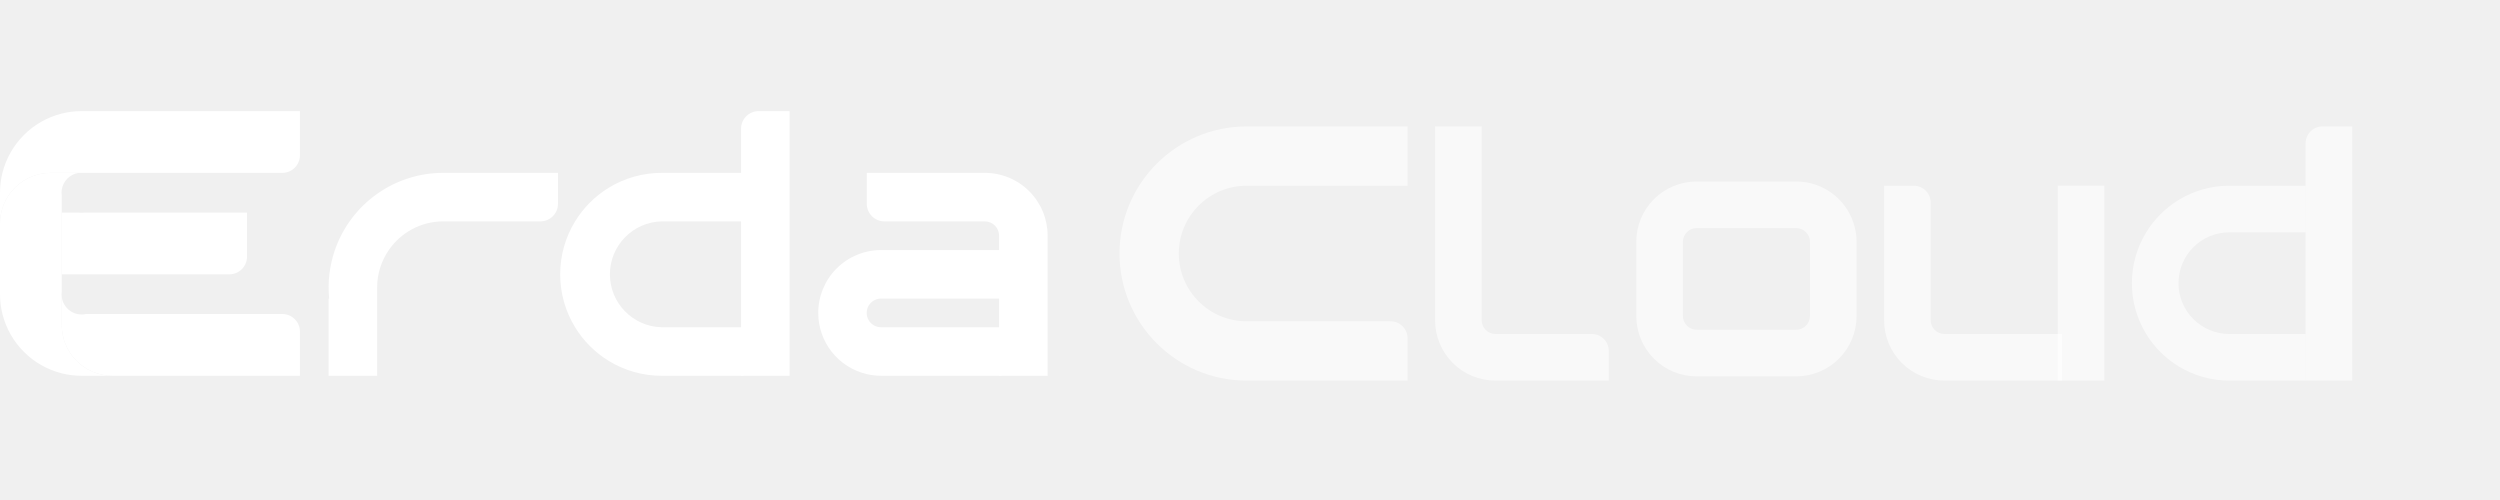
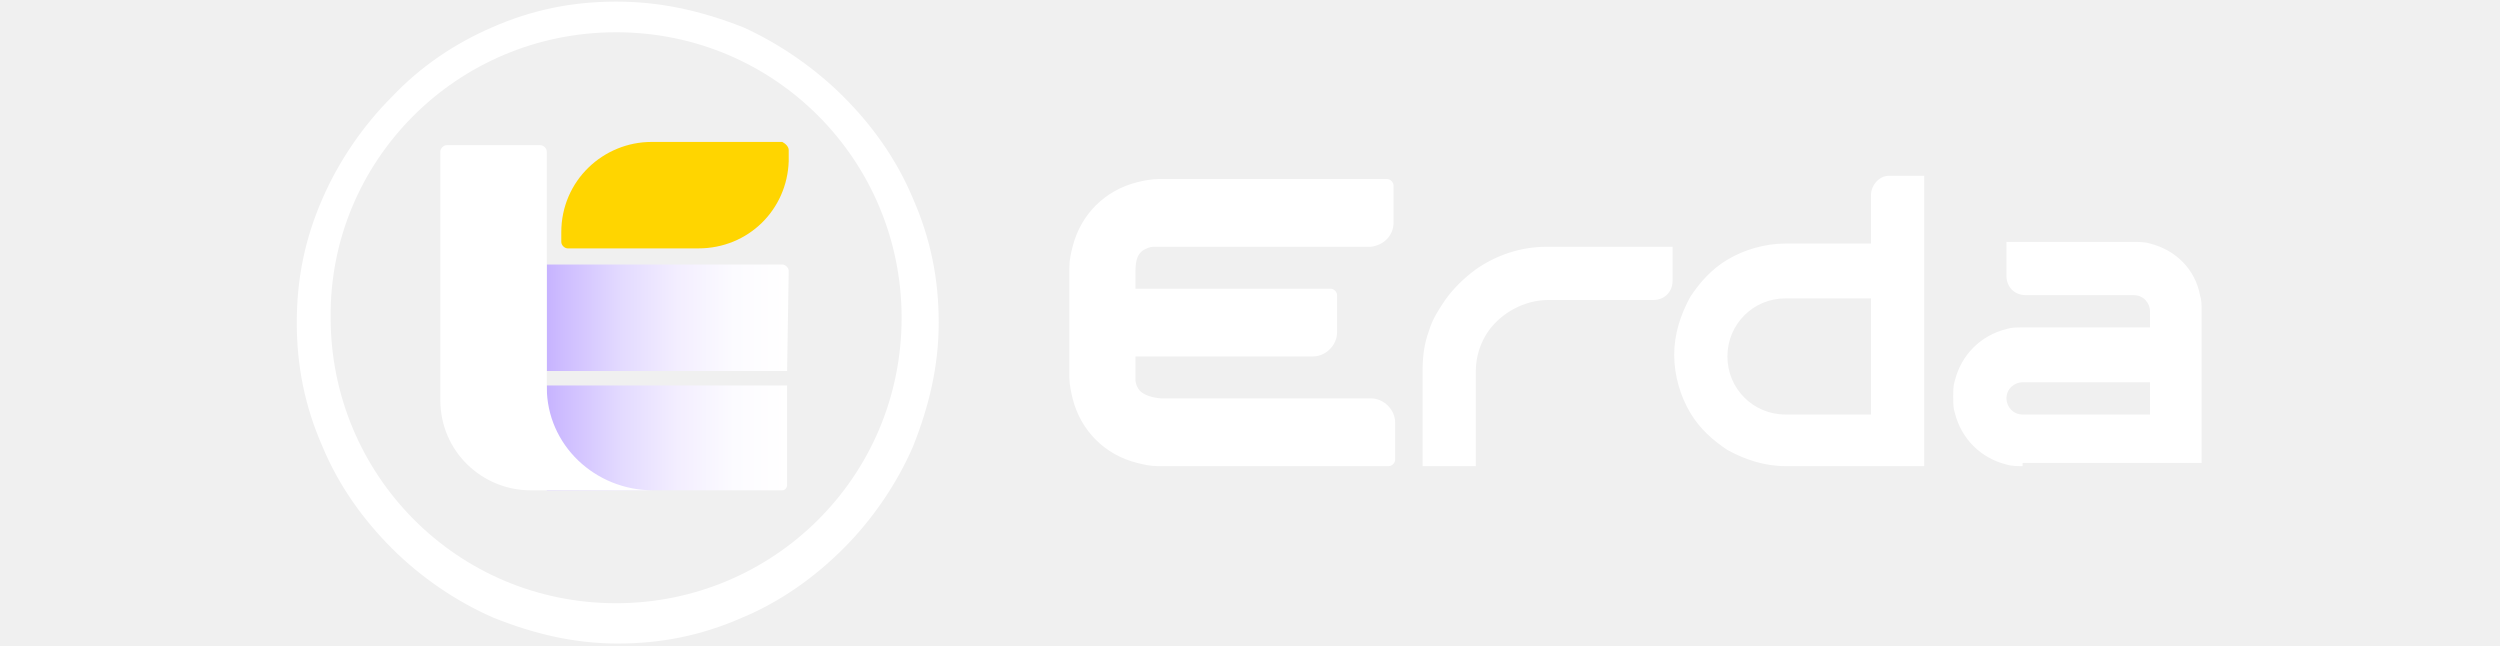
- <svg xmlns="http://www.w3.org/2000/svg" t="1615167891014" class="icon" viewBox="0 0 5120 1024" version="1.1" p-id="6117" width="1000" height="200">
-   <defs>
-     <style type="text/css" />
-   </defs>
-   <path d="M614.287 227.556v90.34a36.124 36.124 0 0 1-36.124 36.124H103.879A103.822 103.822 0 0 0 0 457.956v-63.26c0-13.995 1.707-27.62 4.978-40.647a167.396 167.396 0 0 1 121.486-121.486A167.595 167.595 0 0 1 167.14 227.556h447.147z" fill="#ffffff" p-id="6118" />
-   <path d="M167.111 769.593c-13.995 0-27.62-1.707-40.647-4.978a167.623 167.623 0 0 1-121.486-121.515A167.566 167.566 0 0 1 0 602.453V457.956a103.822 103.822 0 0 1 103.879-103.879h57.003a41.045 41.045 0 0 0-34.418 34.759 36.437 36.437 0 0 0 0 11.804v196.437a37.006 37.006 0 0 0 0 11.833v56.804A103.936 103.936 0 0 0 230.4 769.593H167.111z" fill="#ffffff" p-id="6119" />
-   <path d="M505.885 435.342v90.34a36.124 36.124 0 0 1-36.124 36.124H126.464v-126.464h34.418l0.853 0.085a42.439 42.439 0 0 0 10.809 0l0.825-0.085h332.516zM614.287 769.593H230.4a103.936 103.936 0 0 1-103.879-103.879v-56.832c0.967 6.713 3.556 12.942 7.424 18.204a40.619 40.619 0 0 0 33.195 16.981c2.987 0 5.888-0.313 8.676-0.967h402.375c19.968 0 36.124 16.213 36.124 36.124v90.368zM1142.784 354.02v63.232a36.124 36.124 0 0 1-36.124 36.124h-198.77c-46.364 0-87.211 23.296-111.616 58.738a134.542 134.542 0 0 0-23.893 76.8v180.679h-99.356v-158.094h1.081a234.894 234.894 0 0 1 11.748-99.385 235.093 235.093 0 0 1 86.528-115.086 233.557 233.557 0 0 1 135.509-43.008h234.894z" fill="#ffffff" p-id="6120" />
-   <path d="M1522.205 354.02v99.385h-167.14a108.43 108.43 0 0 0 0 216.804h167.14v99.385h-167.14a206.962 206.962 0 0 1-108.402-30.492 208.356 208.356 0 0 1-68.892-68.892 206.848 206.848 0 0 1-30.492-108.402c0-39.737 11.179-76.828 30.492-108.402a208.356 208.356 0 0 1 68.892-68.892 206.962 206.962 0 0 1 108.402-30.492h167.14z" fill="#ffffff" p-id="6121" />
-   <path d="M1517.682 769.593h99.356V227.556h-63.232a36.124 36.124 0 0 0-36.124 36.124v505.913z" fill="#ffffff" p-id="6122" />
-   <path d="M2145.536 769.593h-99.385V482.759c0-16.213-13.141-29.355-29.355-29.355h-205.511a36.124 36.124 0 0 1-36.124-36.124v-63.26h241.636a128.569 128.569 0 0 1 128.74 128.74v286.834z" fill="#ffffff" p-id="6123" />
-   <path d="M1804.516 670.208h246.158v99.385h-246.187c-10.098 0-19.911-1.195-29.355-3.442a128.569 128.569 0 0 1-99.356-125.298 128.569 128.569 0 0 1 128.74-128.74h246.158v99.385h-246.187a29.355 29.355 0 1 0 0 58.709z" fill="#ffffff" p-id="6124" />
-   <path d="M2553.003 658.005h294.969c19.143 0 34.702 15.531 34.702 34.702v86.756H2553.003A260.409 260.409 0 0 1 2292.736 519.196 260.409 260.409 0 0 1 2553.003 258.93h329.671v121.458H2553.003a138.809 138.809 0 0 0 0 277.618z" fill="#ffffff" opacity=".6" p-id="6125" />
-   <path d="M3294.72 718.706v60.729h-232.05a123.449 123.449 0 0 1-123.62-123.62V258.93h95.431v396.885c0 15.588 12.629 28.188 28.188 28.188h197.376c19.172 0 34.702 15.559 34.702 34.702zM3706.823 647.14a28.188 28.188 0 0 1-28.188 28.188h-203.89a28.188 28.188 0 0 1-28.16-28.16v-151.836c0-15.588 12.601-28.188 28.16-28.188h203.89c15.559 0 28.188 12.601 28.188 28.16v151.836z m92.132-179.996a123.449 123.449 0 0 0-120.32-95.431h-203.89a123.449 123.449 0 0 0-123.62 123.62v151.808a123.449 123.449 0 0 0 123.62 123.62h203.89a123.449 123.449 0 0 0 123.62-123.62v-151.808c0-9.728-1.138-19.143-3.3-28.188z" fill="#ffffff" opacity=".6" p-id="6126" />
-   <path d="M4223.005 684.004v95.431h-240.725a123.449 123.449 0 0 1-123.62-123.62v-275.428h60.7c19.172 0 34.702 15.531 34.702 34.702v240.725c0 15.588 12.629 28.188 28.217 28.188h240.725z" fill="#ffffff" opacity=".6" p-id="6127" />
-   <path d="M4214.329 779.435h95.431v-399.076h-95.431z" fill="#ffffff" opacity=".6" p-id="6128" />
-   <path d="M4721.835 380.388v95.431h-156.16a104.021 104.021 0 0 0-104.107 104.107 104.021 104.021 0 0 0 104.107 104.107h156.16V779.463h-156.16a198.628 198.628 0 0 1-104.107-29.298 200.505 200.505 0 0 1-66.162-66.133A198.656 198.656 0 0 1 4366.137 579.925a198.827 198.827 0 0 1 29.298-104.107 200.107 200.107 0 0 1 66.133-66.162 198.656 198.656 0 0 1 104.107-29.298h156.16z" fill="#ffffff" opacity=".6" p-id="6129" />
-   <path d="M4721.835 779.463h95.431V258.93h-60.729a34.702 34.702 0 0 0-34.702 34.702V779.463z" fill="#ffffff" opacity=".6" p-id="6130" />
+ <svg xmlns="http://www.w3.org/2000/svg" version="1.1" id="图层_1" x="0px" y="0px" viewBox="0 0 155 40" style="enable-background:new 0 0 155 40;" xml:space="preserve">
+   <style type="text/css">
+ 	.st0{fill-rule:evenodd;clip-rule:evenodd;fill:#FFD500;}
+ 	.st1{fill-rule:evenodd;clip-rule:evenodd;fill:url(#SVGID_1_);}
+ 	.st2{fill-rule:evenodd;clip-rule:evenodd;fill:url(#SVGID_2_);}
+ 	.st3{fill-rule:evenodd;clip-rule:evenodd;fill:#FFFFFF;}
+ 	.st4{fill:#FFFFFF;}
+ </style>
+   <g>
+     <g>
+       <path class="st0" d="M43.3,15.4h-8.1c-0.2,0-0.4-0.2-0.4-0.4v-0.6c0-3.2,2.6-5.6,5.6-5.6h8.1c0.2,0.1,0.4,0.3,0.4,0.5V10    C48.8,13,46.4,15.4,43.3,15.4z" />
+       <g>
+         <linearGradient id="SVGID_1_" gradientUnits="userSpaceOnUse" x1="33.935" y1="-1515.83" x2="48.867" y2="-1515.83" gradientTransform="matrix(1 0 0 -1 0 -1496.13)">
+           <stop offset="0" style="stop-color:#C7B3FF" />
+           <stop offset="6.897312e-02" style="stop-color:#CEBDFF" />
+           <stop offset="0.306" style="stop-color:#E3DAFF" />
+           <stop offset="0.543" style="stop-color:#F3EEFF" />
+           <stop offset="0.775" style="stop-color:#FCFBFF" />
+           <stop offset="1" style="stop-color:#FFFFFF" />
+         </linearGradient>
+         <path class="st1" d="M48.8,23H33.9v-6.6h14.6c0.2,0,0.4,0.2,0.4,0.4L48.8,23L48.8,23z" />
+       </g>
+       <g>
+         <linearGradient id="SVGID_2_" gradientUnits="userSpaceOnUse" x1="33.935" y1="-1523.28" x2="48.867" y2="-1523.28" gradientTransform="matrix(1 0 0 -1 0 -1496.13)">
+           <stop offset="0" style="stop-color:#C7B3FF" />
+           <stop offset="6.897312e-02" style="stop-color:#CEBDFF" />
+           <stop offset="0.306" style="stop-color:#E3DAFF" />
+           <stop offset="0.543" style="stop-color:#F3EEFF" />
+           <stop offset="0.775" style="stop-color:#FCFBFF" />
+           <stop offset="1" style="stop-color:#FFFFFF" />
+         </linearGradient>
+         <path class="st2" d="M48.5,30.4H33.9v-6.5h14.9v6.2C48.8,30.2,48.7,30.4,48.5,30.4z" />
+       </g>
+       <g>
+         <path class="st3" d="M33.9,24V9.4c0-0.2-0.2-0.4-0.4-0.4h-5.8c-0.2,0-0.4,0.2-0.4,0.4v15.4c0,3.2,2.6,5.6,5.6,5.6h0.6h0.4h6.6     C36.9,30.4,33.9,27.6,33.9,24z" />
+       </g>
+       <path class="st4" d="M38.2,2c9.9,0,17.7,8,17.7,17.7l0,0c0,9.9-8,17.7-17.7,17.7l0,0c-9.9,0-17.7-8-17.7-17.7l0,0    C20.4,10,28.3,2,38.2,2L38.2,2 M38.2,0.1c-2.7,0-5.2,0.5-7.7,1.6c-2.3,1-4.4,2.4-6.2,4.3c-1.8,1.8-3.3,4-4.3,6.3    c-1.1,2.5-1.6,5-1.6,7.7s0.5,5.2,1.6,7.7c1,2.4,2.5,4.5,4.3,6.3s4,3.3,6.3,4.3c2.5,1,5,1.6,7.7,1.6s5.2-0.5,7.7-1.6    c2.4-1,4.5-2.5,6.3-4.3s3.3-4,4.3-6.3c1-2.5,1.6-5,1.6-7.7s-0.5-5.2-1.6-7.7c-1-2.4-2.5-4.5-4.3-6.3s-4-3.3-6.2-4.3    C43.3,0.6,40.8,0.1,38.2,0.1L38.2,0.1z" />
+     </g>
+     <g id="Erda">
+       <g id="完整白色" transform="translate(-405, -261)">
+         <path id="形状结合" class="st3" d="M491,272.1c0.2,0,0.4,0.2,0.4,0.4v2.3c0,0.8-0.6,1.4-1.4,1.5l0,0l0,0l-13.5,0l0,0     c-0.2,0-0.4,0.1-0.6,0.2c-0.3,0.2-0.5,0.5-0.5,1.3l0,1.1l12.1,0c0.2,0,0.4,0.2,0.4,0.4v2.3c0,0.8-0.7,1.5-1.5,1.5l0,0l-11,0     l0,1.5l0,0c0,0.1,0.1,0.6,0.5,0.8c0.3,0.2,0.9,0.3,1.1,0.3l13,0c0.8,0,1.5,0.7,1.5,1.5v2.3c0,0.2-0.2,0.4-0.4,0.4h-14.3     c-0.5,0-0.9-0.1-1.3-0.2c-2-0.5-3.5-2-4-4c-0.1-0.4-0.2-0.9-0.2-1.3v-6.8c0-0.5,0.1-0.9,0.2-1.3c0.5-2,2-3.5,4-4     c0.4-0.1,0.9-0.2,1.3-0.2H491z M508.7,276.3v2.1c0,0.7-0.5,1.2-1.2,1.2H501c-1.5,0-2.9,0.8-3.7,1.9c-0.5,0.7-0.8,1.6-0.8,2.5v5.9     h-3.3v-5.2c0,0,0-0.5,0-0.7c0-0.9,0.1-1.7,0.4-2.5c0.2-0.7,0.6-1.3,1-1.9c0.5-0.7,1.1-1.3,1.9-1.9c1.3-0.9,2.8-1.4,4.4-1.4H508.7     z M524.3,272.1v17.8h-8.6c-1.3,0-2.5-0.4-3.6-1c-0.9-0.6-1.7-1.3-2.3-2.3c-0.6-1-1-2.3-1-3.6c0-1.3,0.4-2.5,1-3.6     c0.6-0.9,1.3-1.7,2.3-2.3c1-0.6,2.3-1,3.6-1h5.3l0-3c0-0.6,0.5-1.2,1.1-1.2l0,0H524.3z M530.4,289.9c-0.3,0-0.7,0-1-0.1     c-1.6-0.4-2.8-1.6-3.2-3.2c-0.1-0.3-0.1-0.6-0.1-1s0-0.7,0.1-1c0.4-1.6,1.6-2.8,3.2-3.2c0.3-0.1,0.6-0.1,1-0.1l7.9,0l0-1     c0-0.5-0.4-1-1-1h-6.7c-0.7,0-1.2-0.5-1.2-1.2v-2.1h7.9c0.3,0,0.7,0,1,0.1c1.6,0.4,2.8,1.6,3.1,3.2c0.1,0.3,0.1,0.6,0.1,1v9.4     H530.4z M538.3,286.6v-1.9l-7.9,0c-0.5,0-1,0.4-1,1c0,0.5,0.4,1,1,1H538.3z M521,279.5l-5.3,0c-2,0-3.6,1.6-3.6,3.6     c0,2,1.6,3.6,3.6,3.6l5.3,0V279.5z" />
+       </g>
+     </g>
+   </g>
</svg>
